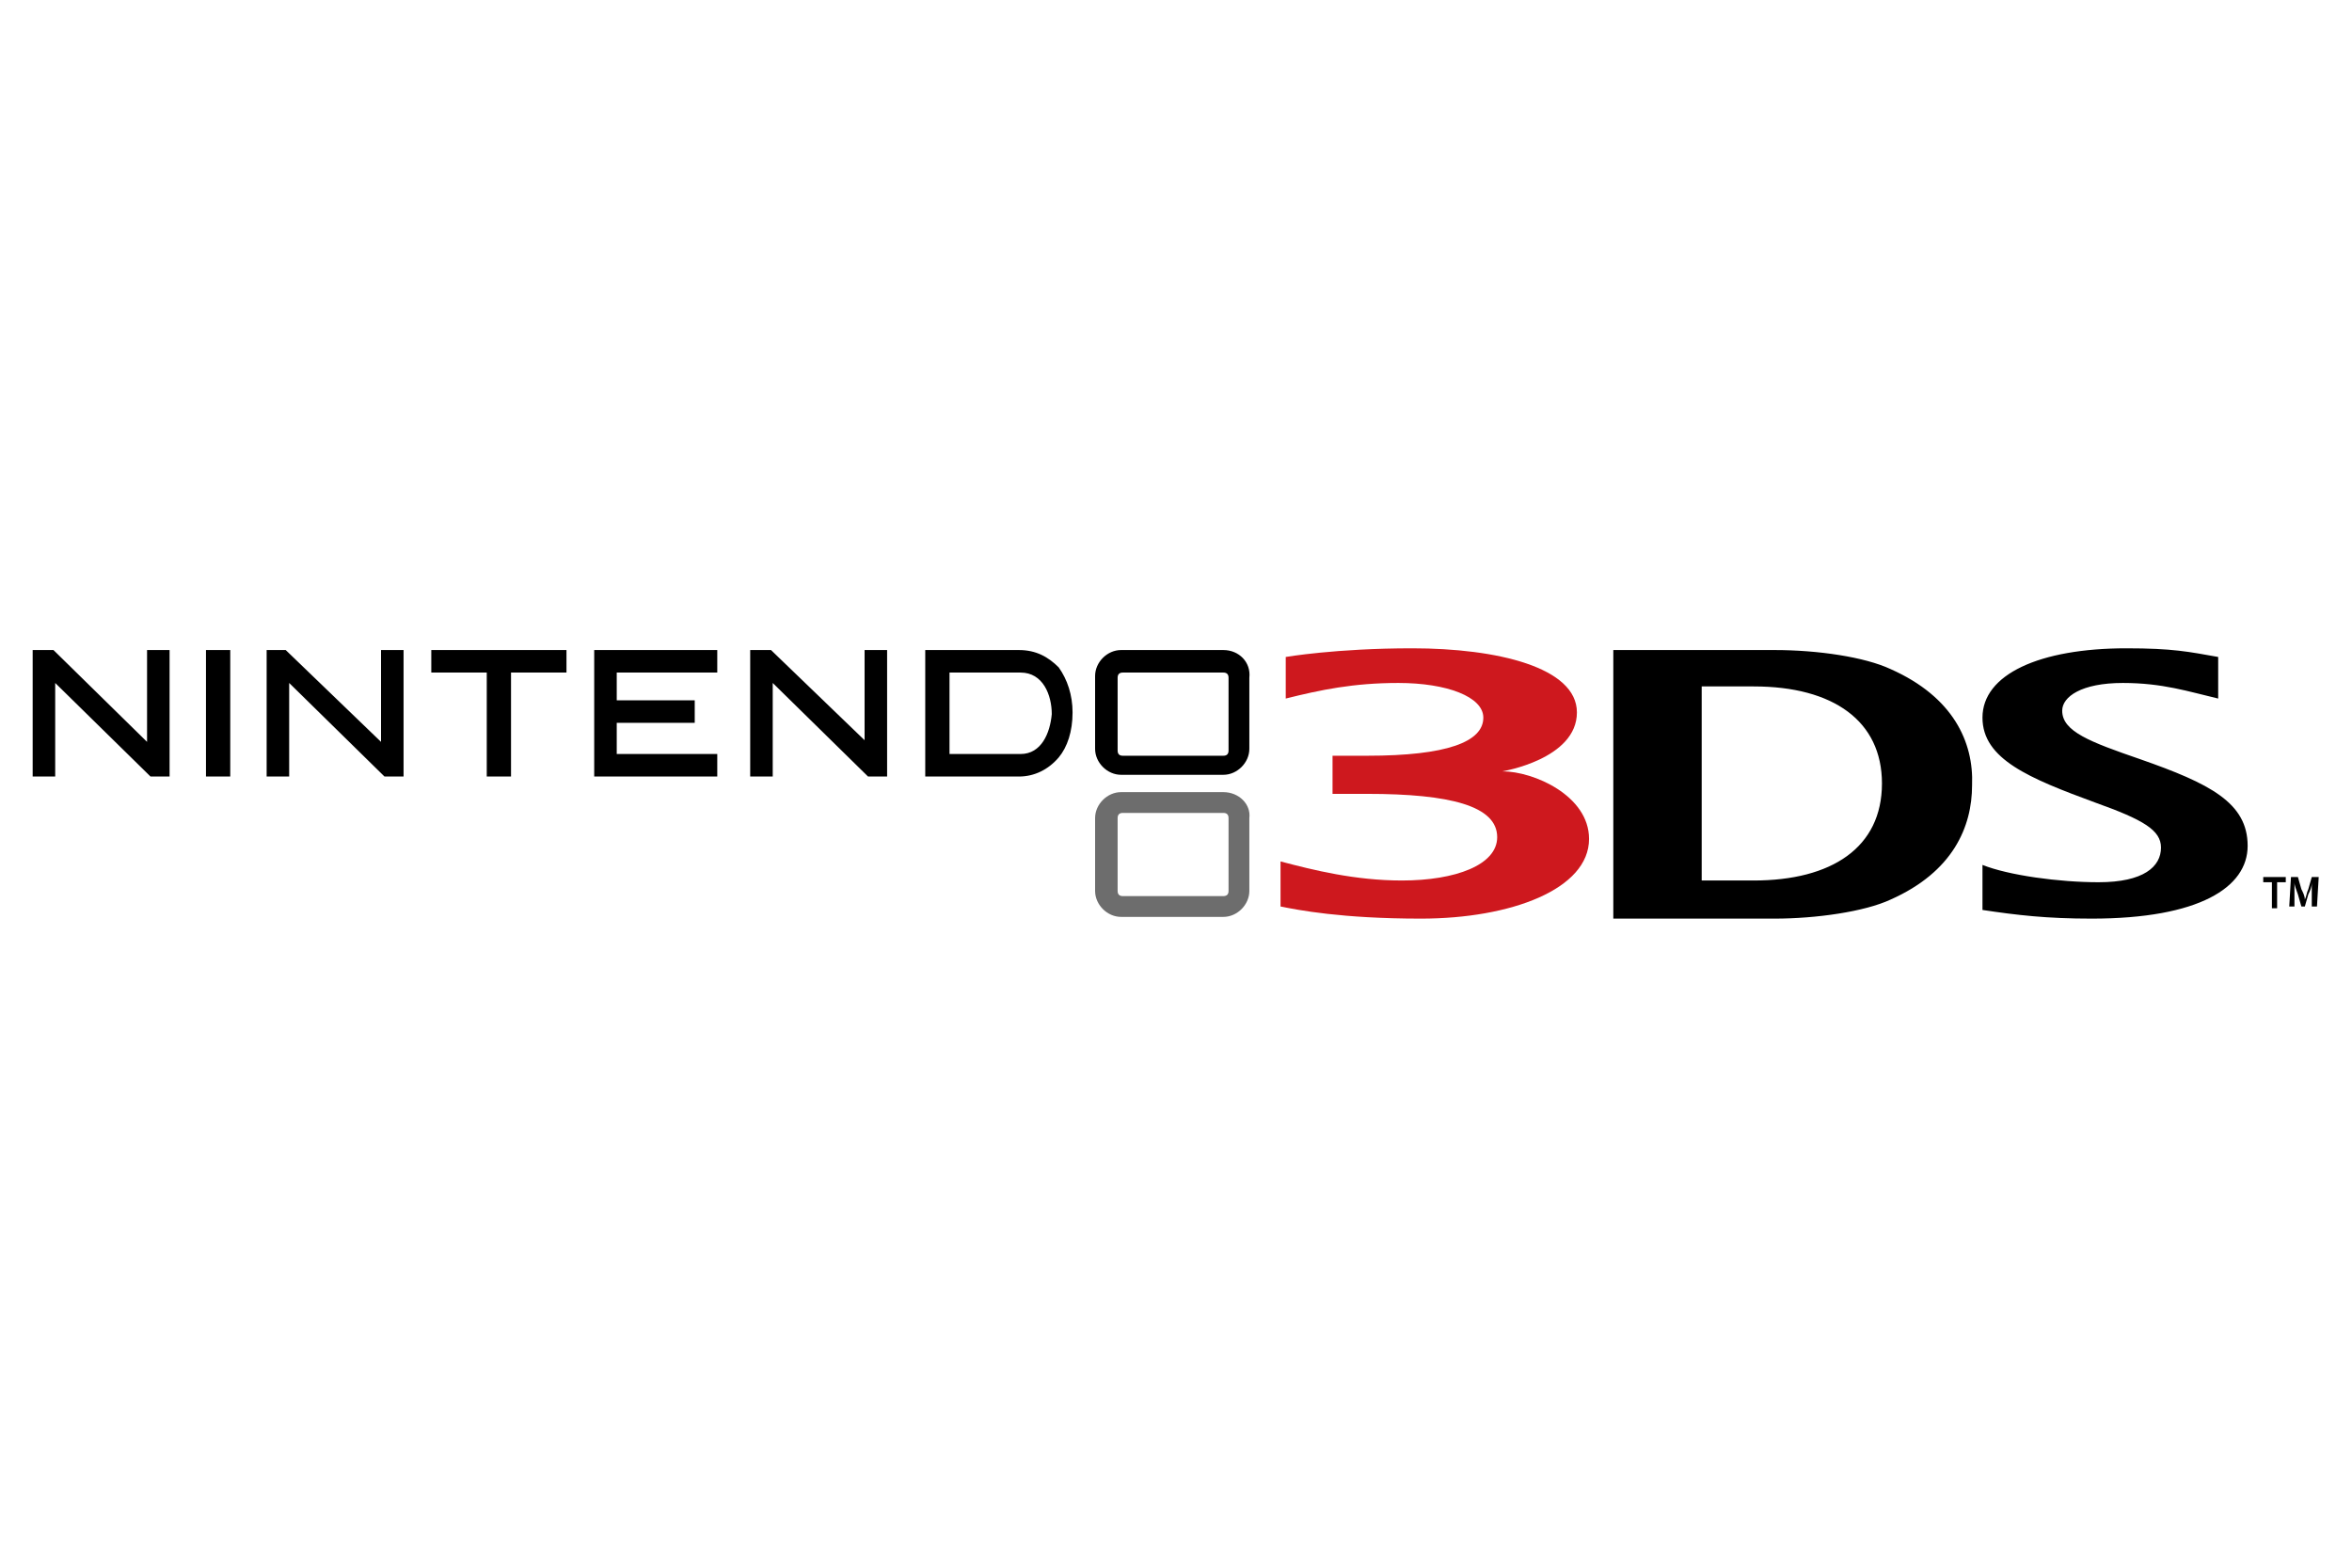
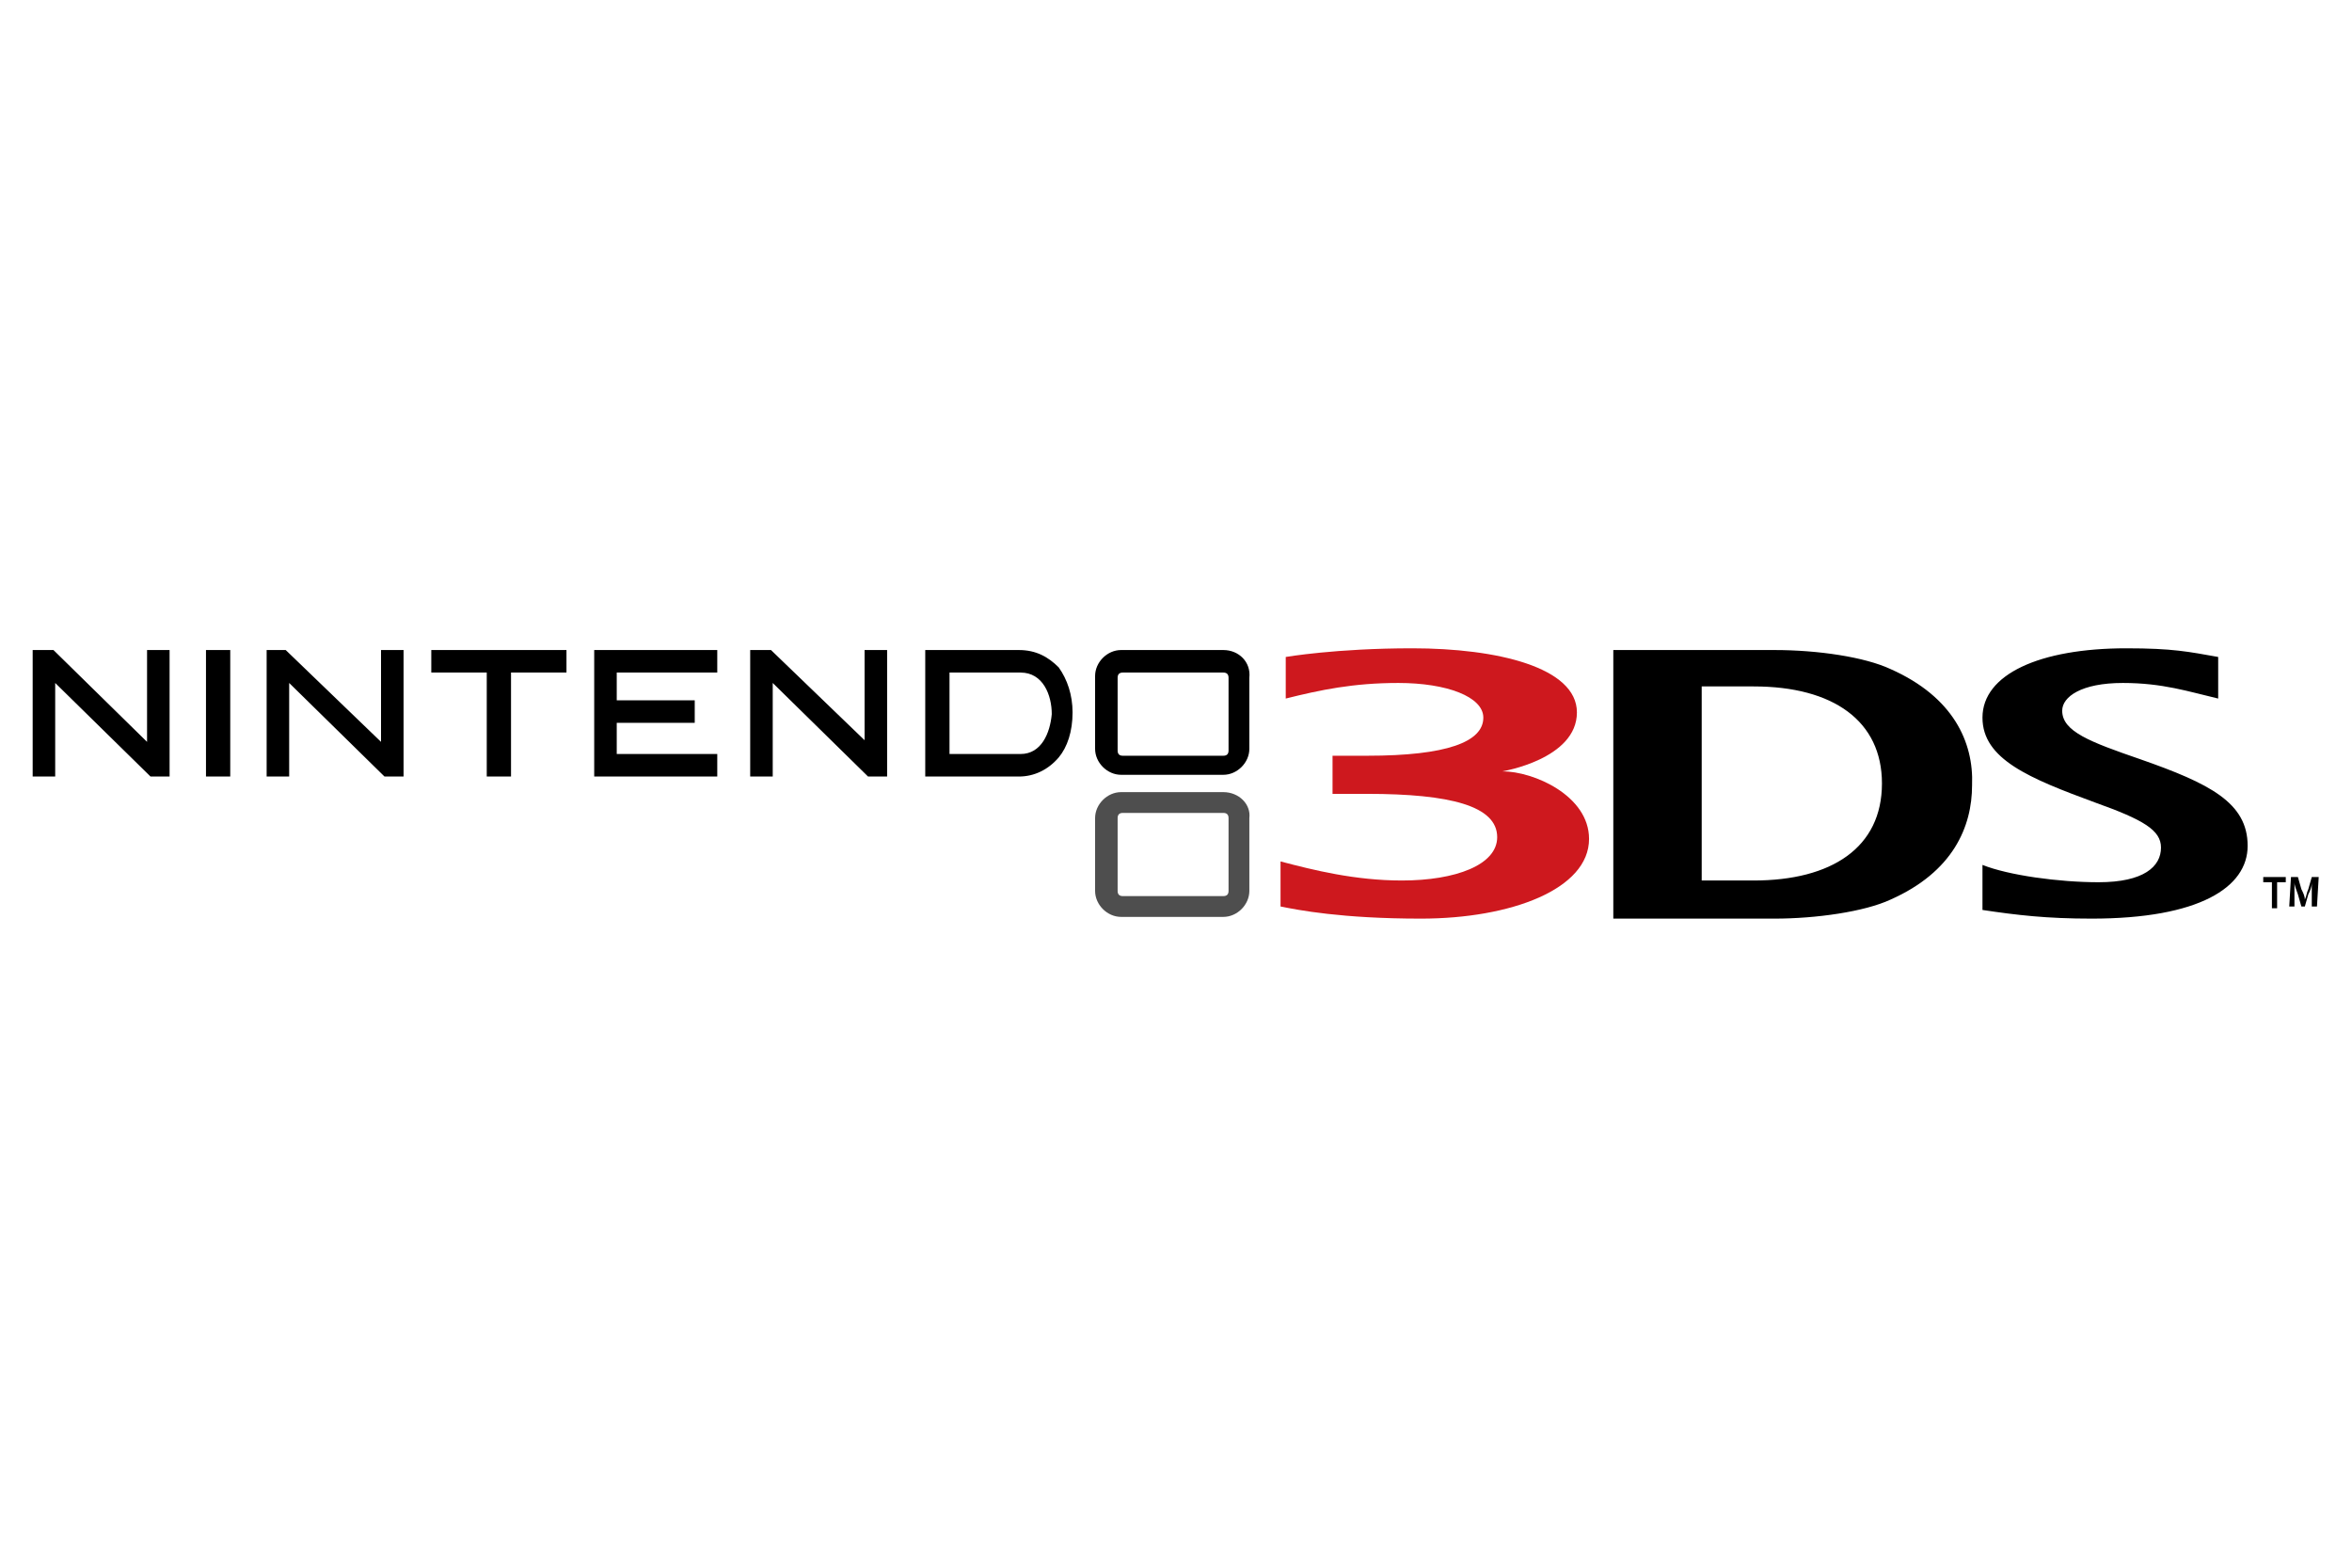
<svg xmlns="http://www.w3.org/2000/svg" viewBox="0 0 36 24" aria-hidden="true">
  <g transform="translate(0.500,9.925) scale(0.26528)" fill="#000000">
    <g>
      <g>
        <path d="M128.7,13.5h0.5V15h0.3v-1.5h0.5v-0.3h-1.3V13.5z M131.9,13.2h-0.4l-0.2,0.7c-0.1,0.2-0.1,0.4-0.2,0.6h0    c0-0.2-0.1-0.4-0.2-0.6l-0.2-0.7h-0.4l-0.1,1.7h0.3l0-0.7c0-0.2,0-0.5,0-0.7h0c0,0.2,0.1,0.4,0.2,0.7l0.2,0.7h0.2l0.2-0.7    c0.1-0.2,0.2-0.4,0.2-0.7h0c0,0.2,0,0.5,0,0.7l0,0.7h0.3L131.9,13.2z" />
-         <path d="M68.7,8.3h-5.9c-0.8,0-1.5,0.7-1.5,1.5V14c0,0.8,0.7,1.5,1.5,1.5h5.9c0.8,0,1.5-0.7,1.5-1.5V9.8    C70.3,9,69.6,8.3,68.7,8.3 M69,14c0,0.2-0.1,0.3-0.3,0.3h-5.8c-0.2,0-0.3-0.1-0.3-0.3V9.8c0-0.2,0.1-0.3,0.3-0.3h5.8    c0.2,0,0.3,0.1,0.3,0.3V14z" fill="#6d6d6d" />
+         <path d="M68.7,8.3h-5.9c-0.8,0-1.5,0.7-1.5,1.5V14c0,0.8,0.7,1.5,1.5,1.5h5.9c0.8,0,1.5-0.7,1.5-1.5V9.8    C70.3,9,69.6,8.3,68.7,8.3 M69,14c0,0.2-0.1,0.3-0.3,0.3h-5.8c-0.2,0-0.3-0.1-0.3-0.3V9.8c0-0.2,0.1-0.3,0.3-0.3h5.8    c0.2,0,0.3,0.1,0.3,0.3V14z" fill="#4e4e4e" />
        <path d="M23,1.4h3.2v6h1.4v-6h3.2V0.1H23V1.4z M20.1,5.4l-5.5-5.3h-1.1v7.3h1.3V2l5.5,5.4h1.1V0.1h-1.3V5.4z M10,7.4h1.4V0.1H10    V7.4z M6.6,5.4L1.2,0.1H0v7.3h1.3V2l5.5,5.4h1.1V0.1H6.6V5.4z M32.4,7.4h7.1V6.1h-5.8V4.3h4.5V3h-4.5V1.4h5.8V0.1h-7.1V7.4z     M48.1,5.4l-5.5-5.3h-1.2v7.3h1.3V2l5.5,5.4h1.1V0.1h-1.3V5.4z M121.6,6.4c-2.9-1-4.5-1.6-4.5-2.8c0-0.8,1.1-1.6,3.5-1.6    c2.3,0,3.8,0.5,5.5,0.9l0-2.4c-1.7-0.3-2.6-0.5-5.3-0.5c-5,0-8.3,1.5-8.3,4c0,2.4,2.7,3.5,6.5,4.9c2.8,1,3.8,1.6,3.8,2.6    c0,1.1-1,2-3.6,2c-2.3,0-5.2-0.4-6.7-1v2.6c2,0.3,3.7,0.5,6.3,0.5c6.2,0,9-1.8,9-4.2C127.8,8.9,125.6,7.8,121.6,6.4z M107.2,1.2    c-1.5-0.7-4.2-1.1-6.7-1.1h-9.3v15.5h9.3c2.4,0,5.2-0.4,6.7-1.1c3.6-1.6,4.7-4.2,4.7-6.6C112,5.4,110.8,2.8,107.2,1.2z M99.3,13.4    h-3V2.2h3c4.6,0,7.4,2,7.4,5.6C106.7,11.5,103.8,13.4,99.3,13.4z M56.9,0.1h-5.4v7.3h5.4c0.9,0,1.7-0.4,2.3-1.1    c0.5-0.6,0.8-1.5,0.8-2.6c0-1-0.3-1.9-0.8-2.6C58.6,0.5,57.9,0.1,56.9,0.1z M57,6.1h-4.1V1.4H57c1.3,0,1.8,1.3,1.8,2.4    C58.7,4.9,58.2,6.1,57,6.1z M68.7,0.1h-5.9c-0.8,0-1.5,0.7-1.5,1.5v4.2c0,0.8,0.7,1.5,1.5,1.5h5.9c0.8,0,1.5-0.7,1.5-1.5V1.7    C70.3,0.8,69.6,0.1,68.7,0.1z M69,5.9c0,0.2-0.1,0.3-0.3,0.3h-5.8c-0.2,0-0.3-0.1-0.3-0.3V1.7c0-0.2,0.1-0.3,0.3-0.3h5.8    c0.2,0,0.3,0.1,0.3,0.3V5.9z" />
        <path d="M84.8,7.1c0,0,4.3-0.7,4.3-3.4c0-2.6-4.6-3.7-9.5-3.7c-4.4,0-7.3,0.5-7.3,0.5v2.4c2-0.5,3.9-0.9,6.5-0.9    c2.8,0,4.9,0.8,4.9,2c0,1.4-2.1,2.2-6.7,2.2H75v2.2h2c4.8,0,7.5,0.7,7.5,2.5c0,1.6-2.4,2.5-5.5,2.5c-2.7,0-5.1-0.6-7-1.1v2.6    c1,0.2,3.5,0.7,8.1,0.7c5.2,0,9.7-1.7,9.7-4.6C89.8,8.5,86.6,7.1,84.8,7.1" fill="#ce181e" />
      </g>
      <rect width="127.8" height="15.6" fill="none" />
    </g>
  </g>
</svg>
